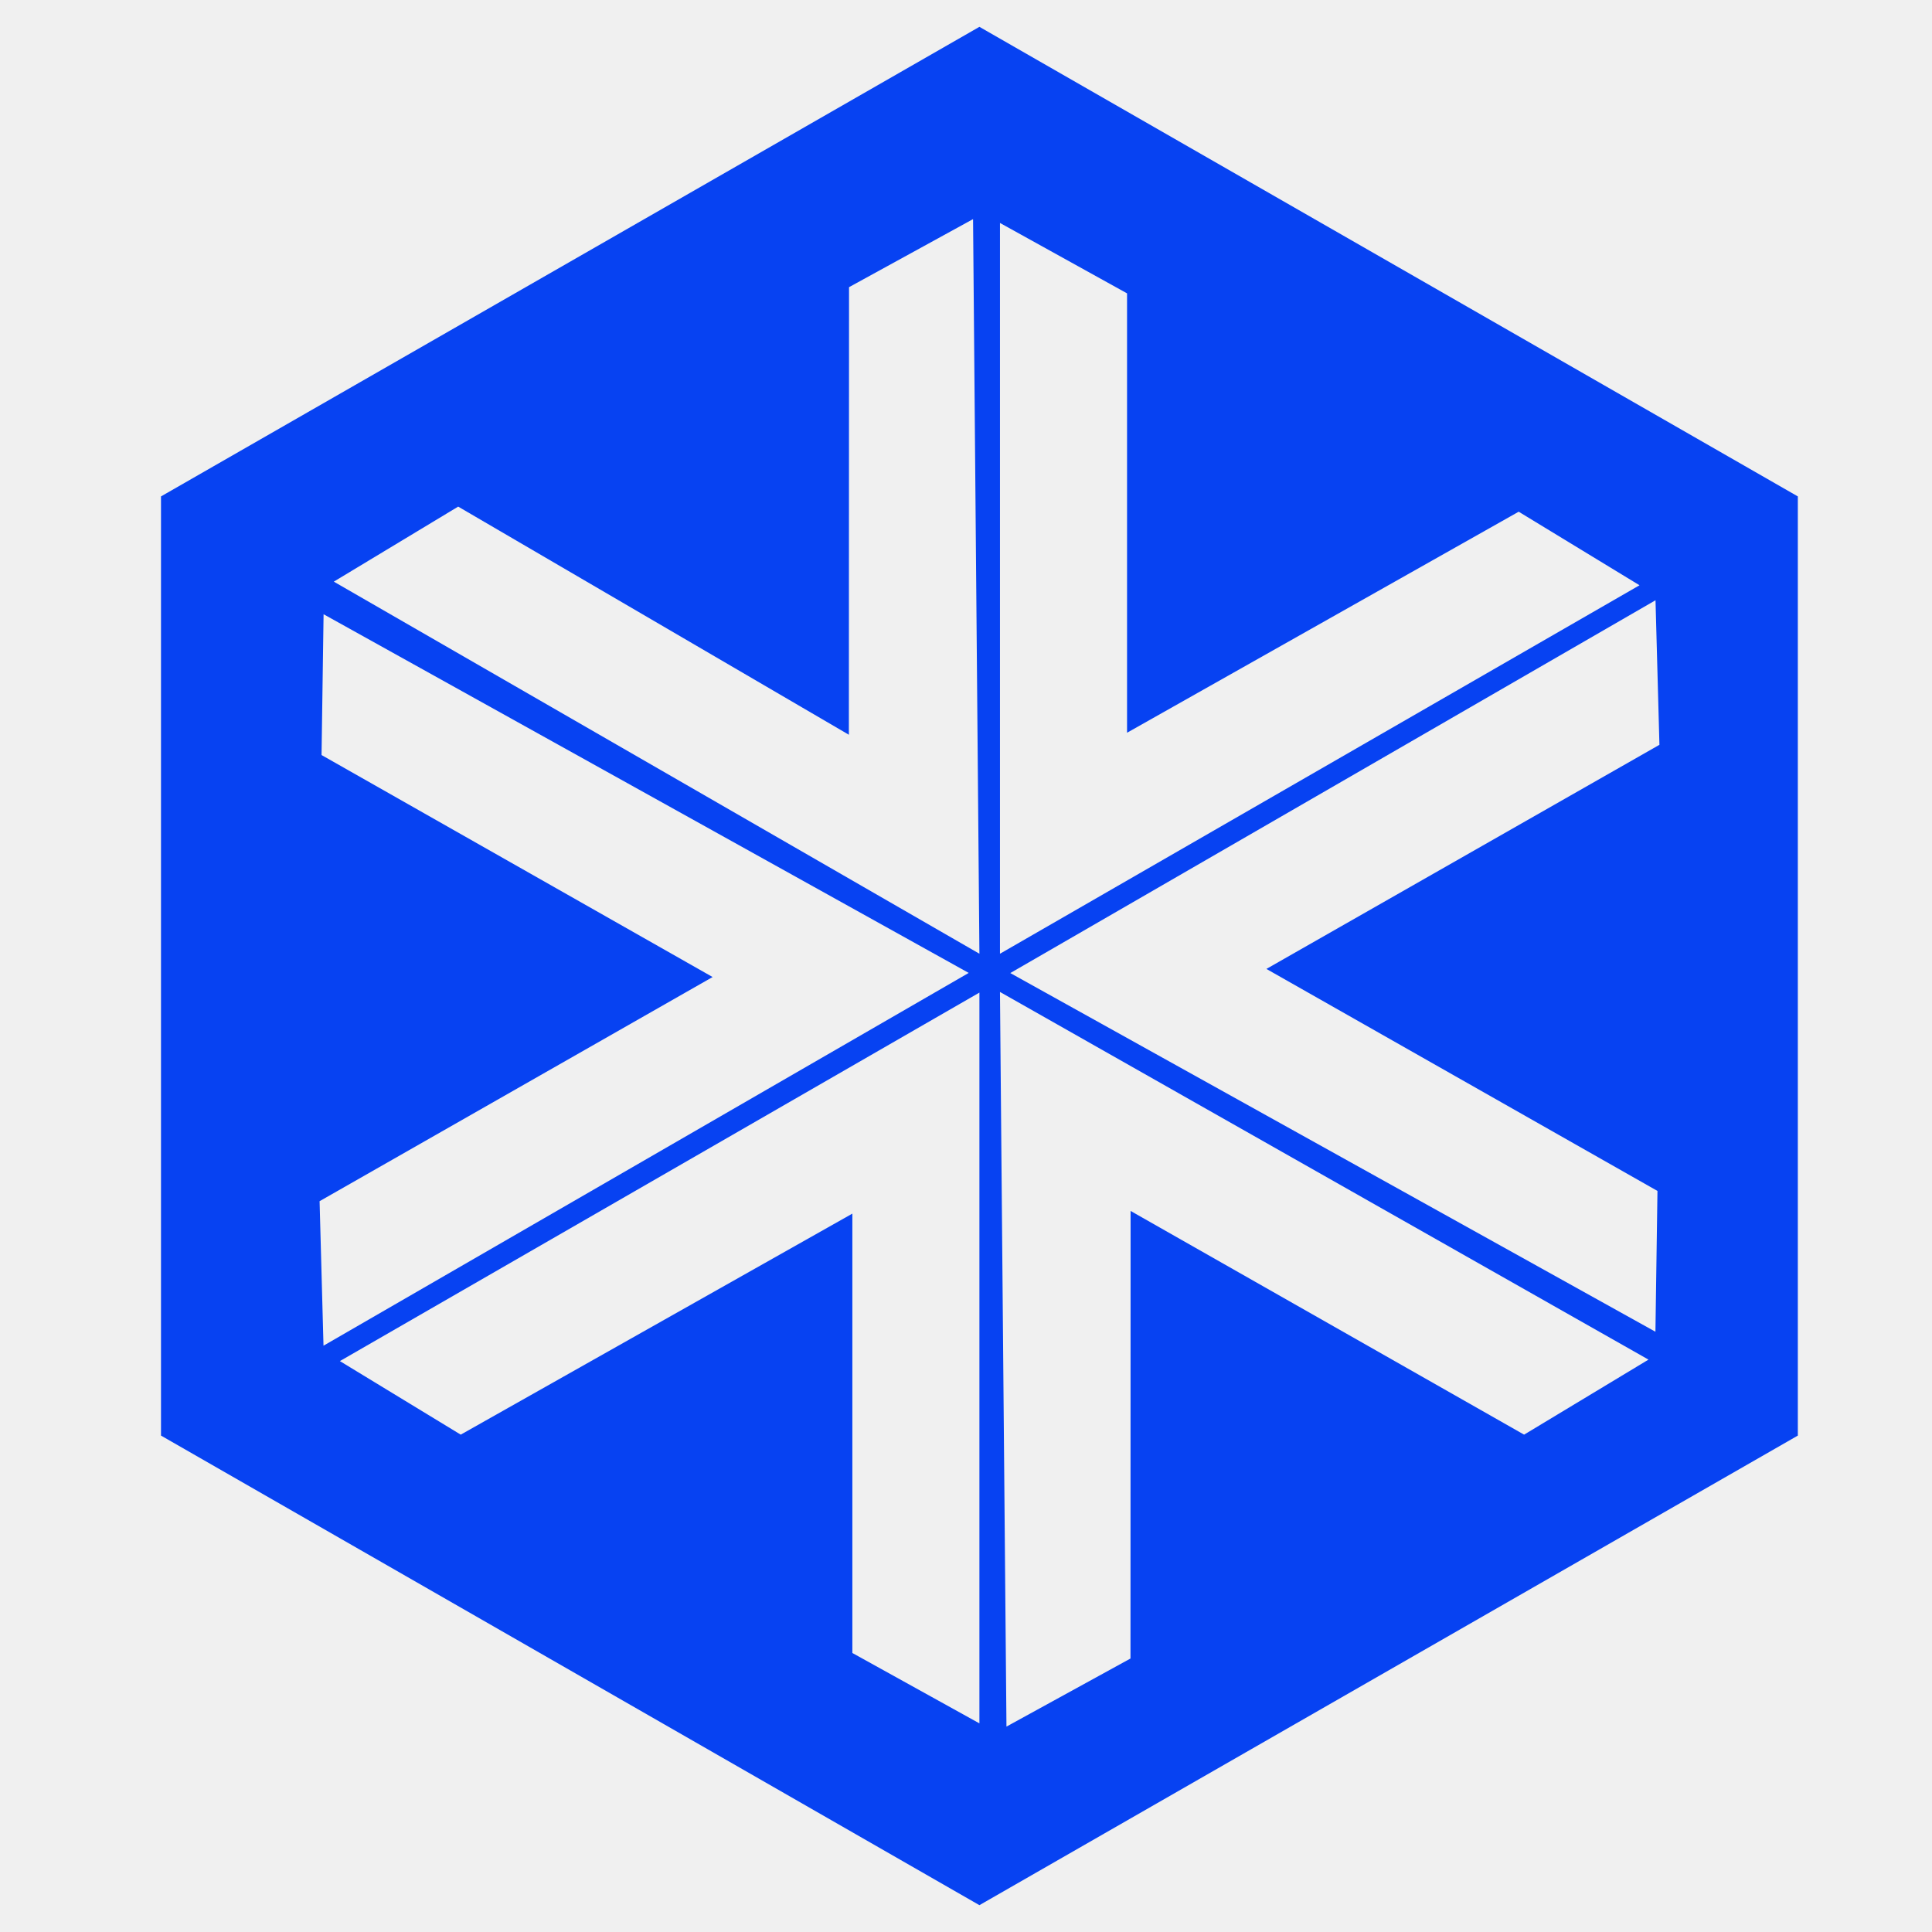
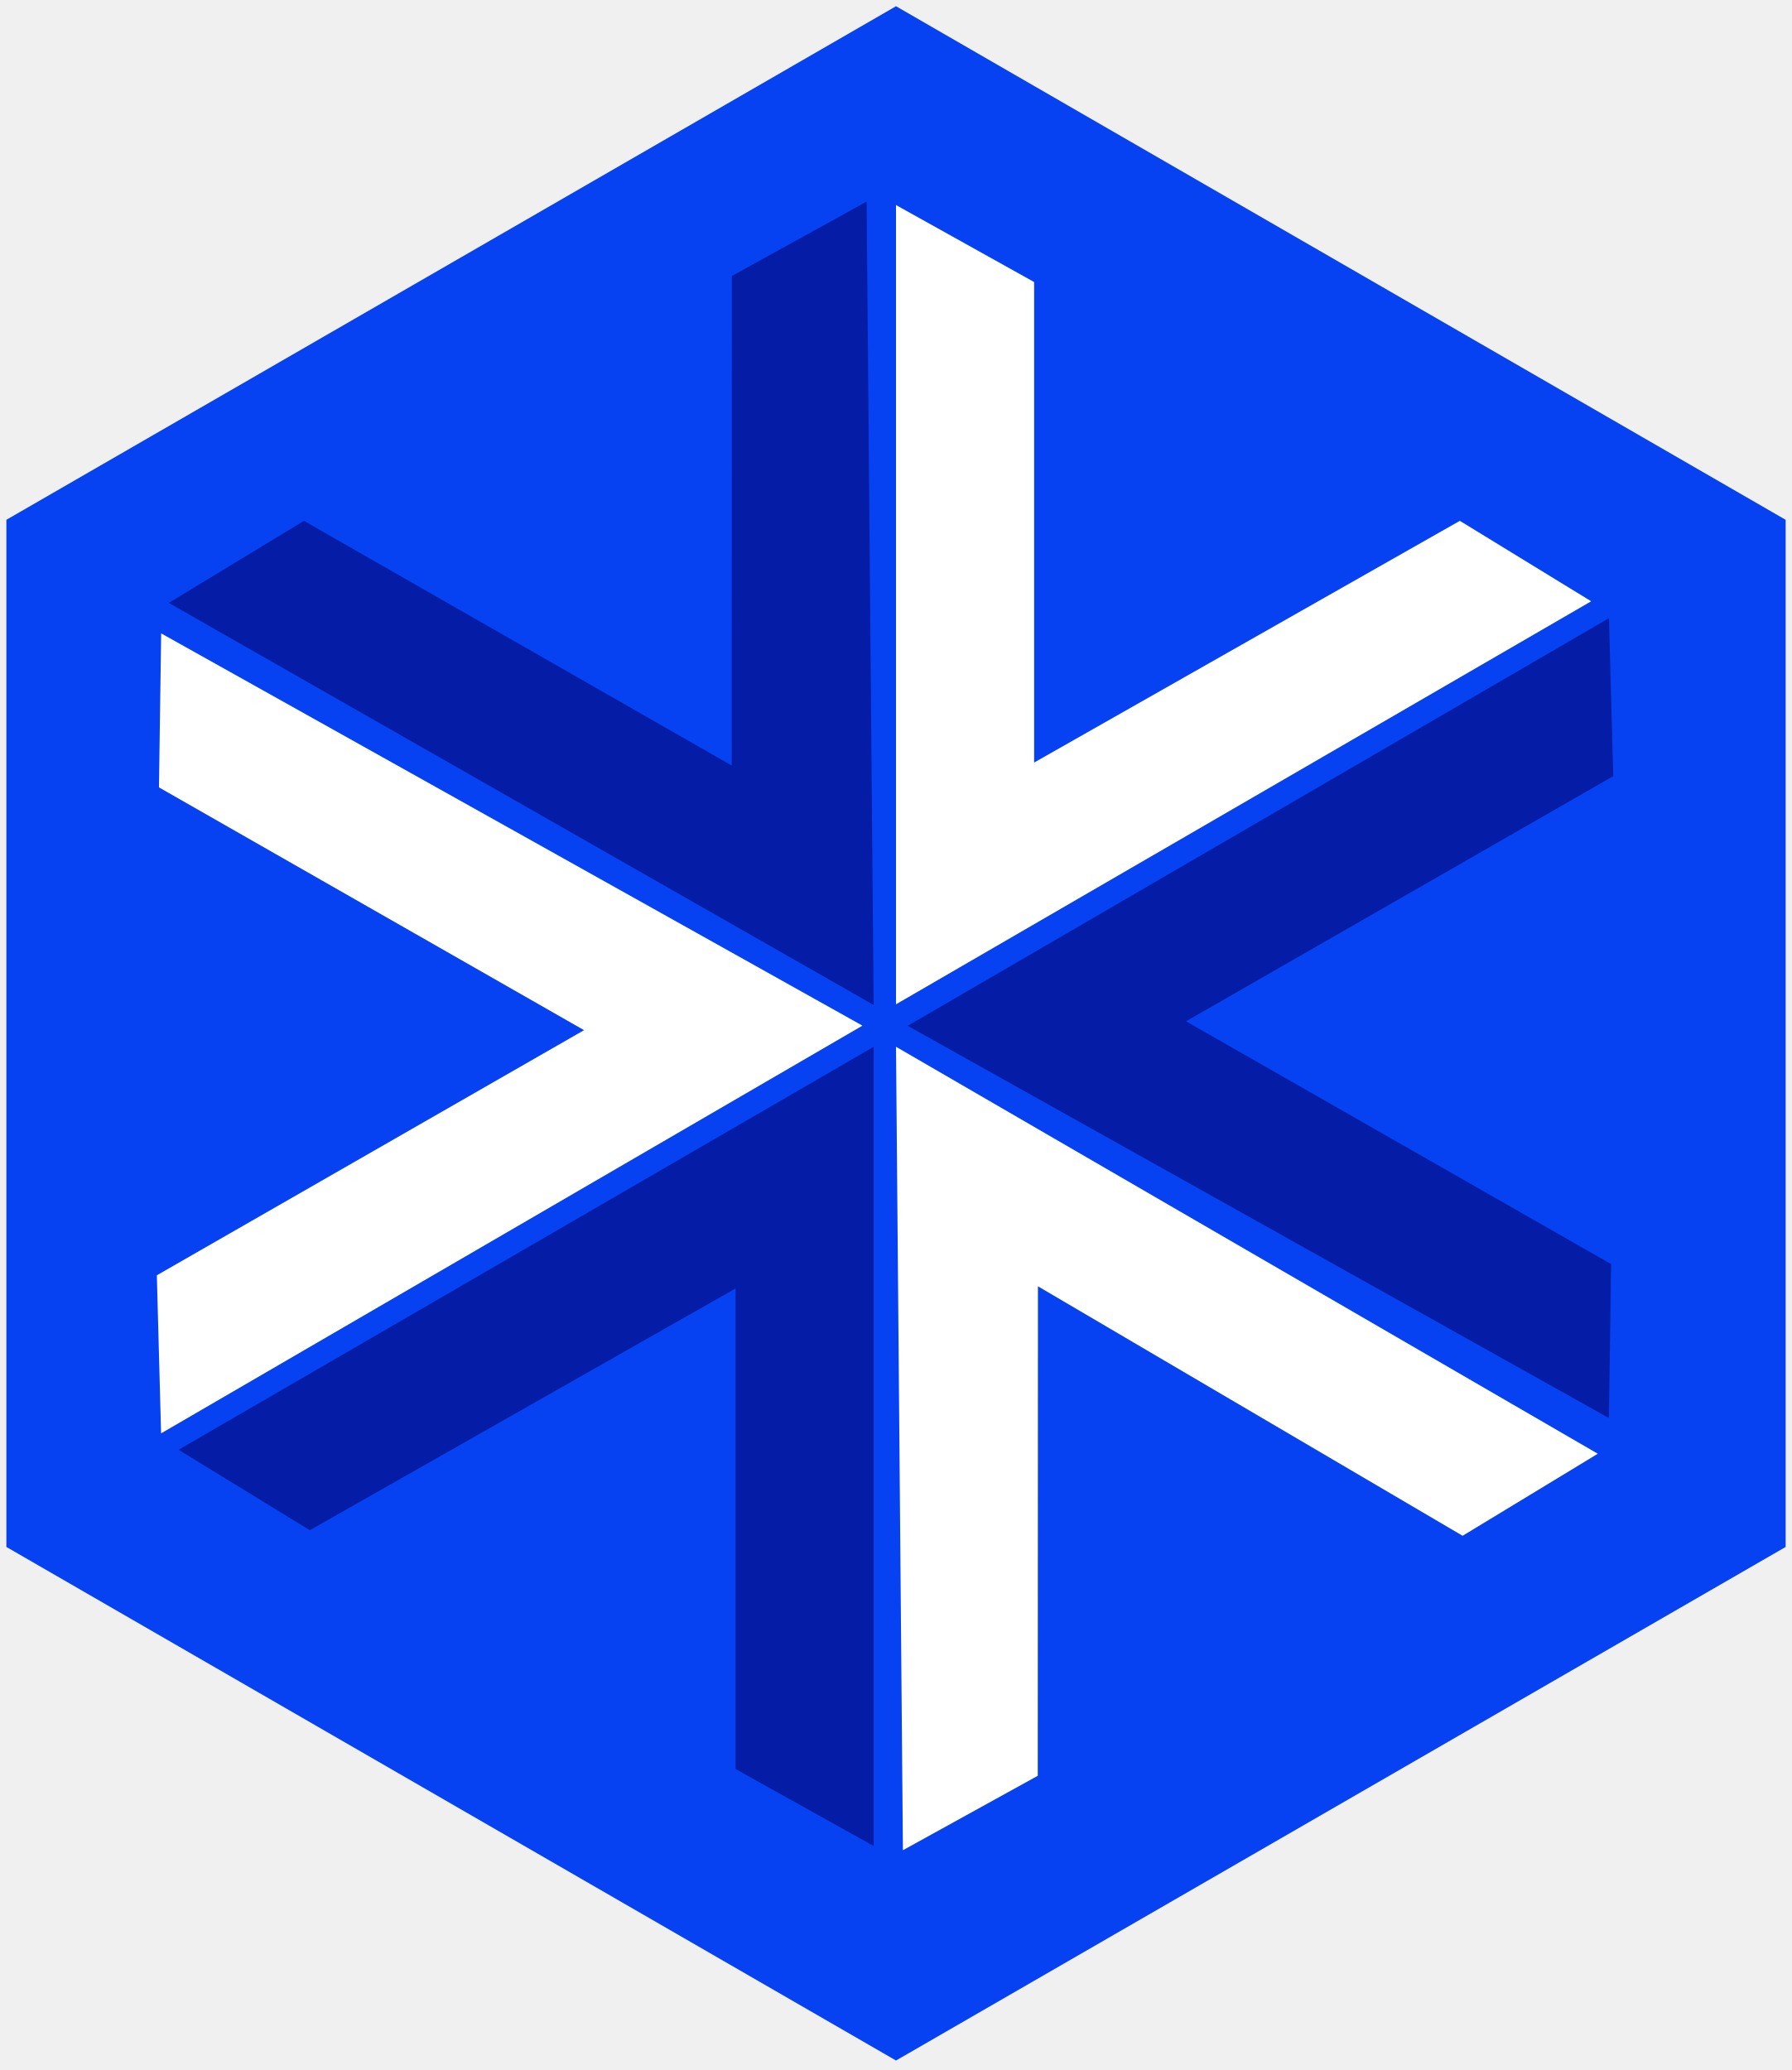
- <svg xmlns="http://www.w3.org/2000/svg" width="72px" height="72px" viewBox="0 0 72 72" version="1.1">
-   <g id="room" stroke="none" strokeWidth="1" fill="none" fill-rule="evenodd">
-     <path d="M36.5,1 L6,18.5 L6,53.5 L36.5,71 L67,53.5 L67,18.5 L36.5,1 Z M31.641,10.702 L36.263,8.166 L36.5,35.543 L12.44,21.676 L17.075,18.88 L31.635,27.382 L31.641,10.702 Z M37.266,8.309 L42.002,10.933 L42.002,27.307 L56.597,19.07 L61.1,21.811 L37.266,35.543 L37.266,8.309 Z M37.651,36.263 L61.696,22.37 L61.842,27.757 L47.195,36.109 L61.769,44.383 L61.693,49.63 L37.651,36.263 Z M11.91,44.765 L26.557,36.411 L11.983,28.138 L12.059,22.891 L36.101,36.258 L12.056,50.15 L11.91,44.765 Z M37.266,36.967 L61.434,50.669 L56.799,53.465 L42.134,45.128 L42.13,61.808 L37.508,64.345 L37.266,36.967 Z M12.667,50.724 L36.5,36.991 L36.5,64.225 L31.765,61.602 L31.765,45.228 L17.17,53.465 L12.667,50.724 Z" id="Fill-1" fill="#0742F2" />
+ <svg xmlns="http://www.w3.org/2000/svg" width="270" height="312">
+   <g>
+     <rect id="svg_1" height="591.203" width="1000" fill="#051DA6" y="1679.791" x="1721.667" />
+     <polygon id="svg_2" points="135.035,0.939 0.961,78.348 0.961,233.163 135.035,310.57 269.109,233.163 269.109,78.348 " fill="#0742F2" />
+     <polygon id="svg_14" points="135.035,151.37 239.801,90.627 220.008,78.502 155.851,114.936 155.851,42.51 135.035,30.907 " fill="#FFFFFF" />
+     <polygon id="svg_15" points="131.666,151.476 130.608,30.38 110.289,41.599 110.272,115.378 45.802,78.503 25.43,90.87 " fill="#051DA6" />
+     <polygon stroke="null" id="svg_16" points="136.789,154.615 242.477,213.738 242.809,190.529 178.745,153.935 243.129,116.988 242.489,93.165  " fill="#051DA6" />
+     <polygon id="svg_17" points="135.035,157.775 136.076,278.873 156.397,267.655 156.424,193.876 220.426,231.48 240.8,219.115 " fill="#FFFFFF" />
+     <polygon id="svg_18" points="131.666,157.775 26.901,218.519 46.694,230.644 110.85,194.209 110.85,266.636 131.666,278.238 " fill="#051DA6" />
+     <polygon id="svg_19" points="129.977,154.591 24.289,95.468 23.957,118.677 88.021,155.272 23.638,192.218 24.277,216.042 " fill="#FFFFFF" />
+     <text id="svg_20" transform="matrix(1 0 0 1 2060.57 2004.604)">
+       <tspan id="svg_21" font-size="81.715" font-family="'Montserrat-SemiBold'" fill="#FFFFFF" y="0" x="0">Op</tspan>
+       <tspan id="svg_22" font-size="81.715" font-family="'Montserrat-SemiBold'" fill="#FFFFFF" y="0" x="96.422">t</tspan>
+       <tspan id="svg_23" font-size="81.715" font-family="'Montserrat-SemiBold'" fill="#FFFFFF" y="0" x="120.201">io</tspan>
+       <tspan id="svg_24" font-size="81.715" font-family="'Montserrat-SemiBold'" fill="#FFFFFF" y="0" x="177.809">n</tspan>
+       <tspan id="svg_25" font-size="81.715" font-family="'Montserrat-SemiBold'" fill="#FFFFFF" y="0" x="219.891">R</tspan>
+       <tspan id="svg_26" font-size="81.715" font-family="'Montserrat-SemiBold'" fill="#FFFFFF" y="0" x="260.667">oo</tspan>
+       <tspan id="svg_27" font-size="81.715" font-family="'Montserrat-SemiBold'" fill="#FFFFFF" y="0" x="343.852">m</tspan>
+     </text>
+     <path id="svg_28" d="m1978.66,1908.332l-59.212,34.186l0,68.372l59.212,34.187l59.213,-34.187l0,-68.372l-59.213,-34.186zm-49.197,84.475l28.435,-16.316l-28.293,-16.162l0.146,-10.249l46.676,26.11l-46.682,27.139l-0.282,-10.522zm47.71,37.99l-9.193,-5.124l0,-31.986l-28.334,16.091l-8.742,-5.354l46.269,-26.827l0,53.2zm-46.919,-82.749l8.998,-5.462l28.473,16.285l0.007,-32.582l8.973,-4.956l0.468,53.48l-46.919,-26.765zm48.406,-26.482l9.194,5.124l0,31.986l28.334,-16.091l8.741,5.354l-46.269,26.827l0,-53.2zm37.712,88.58l-28.265,-16.606l-0.012,32.584l-8.975,4.953l-0.46,-53.481l46.71,27.09l-8.998,5.46zm9.886,-18.084l-0.146,10.249l-46.676,-26.11l46.68,-27.139l0.283,10.521l-28.434,16.316l28.293,16.163z" fill="#FFFFFF" />
+     <text id="svg_29" transform="matrix(1 0 0 1 3044.156 2004.604)">
+       <tspan id="svg_30" font-size="81.715" font-family="'Montserrat-SemiBold'" fill="#1D1D1B" y="0" x="0">Op</tspan>
+       <tspan id="svg_31" font-size="81.715" font-family="'Montserrat-SemiBold'" fill="#1D1D1B" y="0" x="96.422">t</tspan>
+       <tspan id="svg_32" font-size="81.715" font-family="'Montserrat-SemiBold'" fill="#1D1D1B" y="0" x="120.2">i</tspan>
+       <tspan id="svg_33" font-size="81.715" font-family="'Montserrat-SemiBold'" fill="#1D1D1B" y="0" x="136.135">o</tspan>
+       <tspan id="svg_34" font-size="81.715" font-family="'Montserrat-SemiBold'" fill="#1D1D1B" y="0" x="177.727">nR</tspan>
+       <tspan id="svg_35" font-size="81.715" font-family="'Montserrat-SemiBold'" fill="#1D1D1B" y="0" x="260.666">o</tspan>
+       <tspan id="svg_36" font-size="81.715" font-family="'Montserrat-SemiBold'" fill="#1D1D1B" y="0" x="302.259">o</tspan>
+       <tspan id="svg_37" font-size="81.715" font-family="'Montserrat-SemiBold'" fill="#1D1D1B" y="0" x="343.934">m</tspan>
+     </text>
+     <path id="svg_38" d="m2962.247,1908.332l-59.213,34.186l0,68.372l59.213,34.187l59.212,-34.187l0,-68.372l-59.212,-34.186zm-49.198,84.475l28.434,-16.316l-28.293,-16.162l0.146,-10.249l46.676,26.11l-46.681,27.139l-0.282,-10.522zm47.709,37.99l-9.193,-5.124l0,-31.986l-28.333,16.091l-8.741,-5.354l46.268,-26.827l0,53.2l-0.001,0zm-46.918,-82.749l8.997,-5.462l28.473,16.285l0.008,-32.582l8.974,-4.956l0.467,53.48l-46.919,-26.765zm48.407,-26.482l9.193,5.124l0,31.986l28.334,-16.091l8.741,5.354l-46.269,26.827l0,-53.2l0.001,0zm37.711,88.58l-28.266,-16.606l-0.012,32.584l-8.975,4.953l-0.46,-53.481l46.71,27.09l-8.997,5.46zm9.885,-18.084l-0.146,10.249l-46.676,-26.11l46.681,-27.139l0.283,10.521l-28.435,16.316l28.293,16.163z" fill="#1D1D1B" />
  </g>
</svg>
